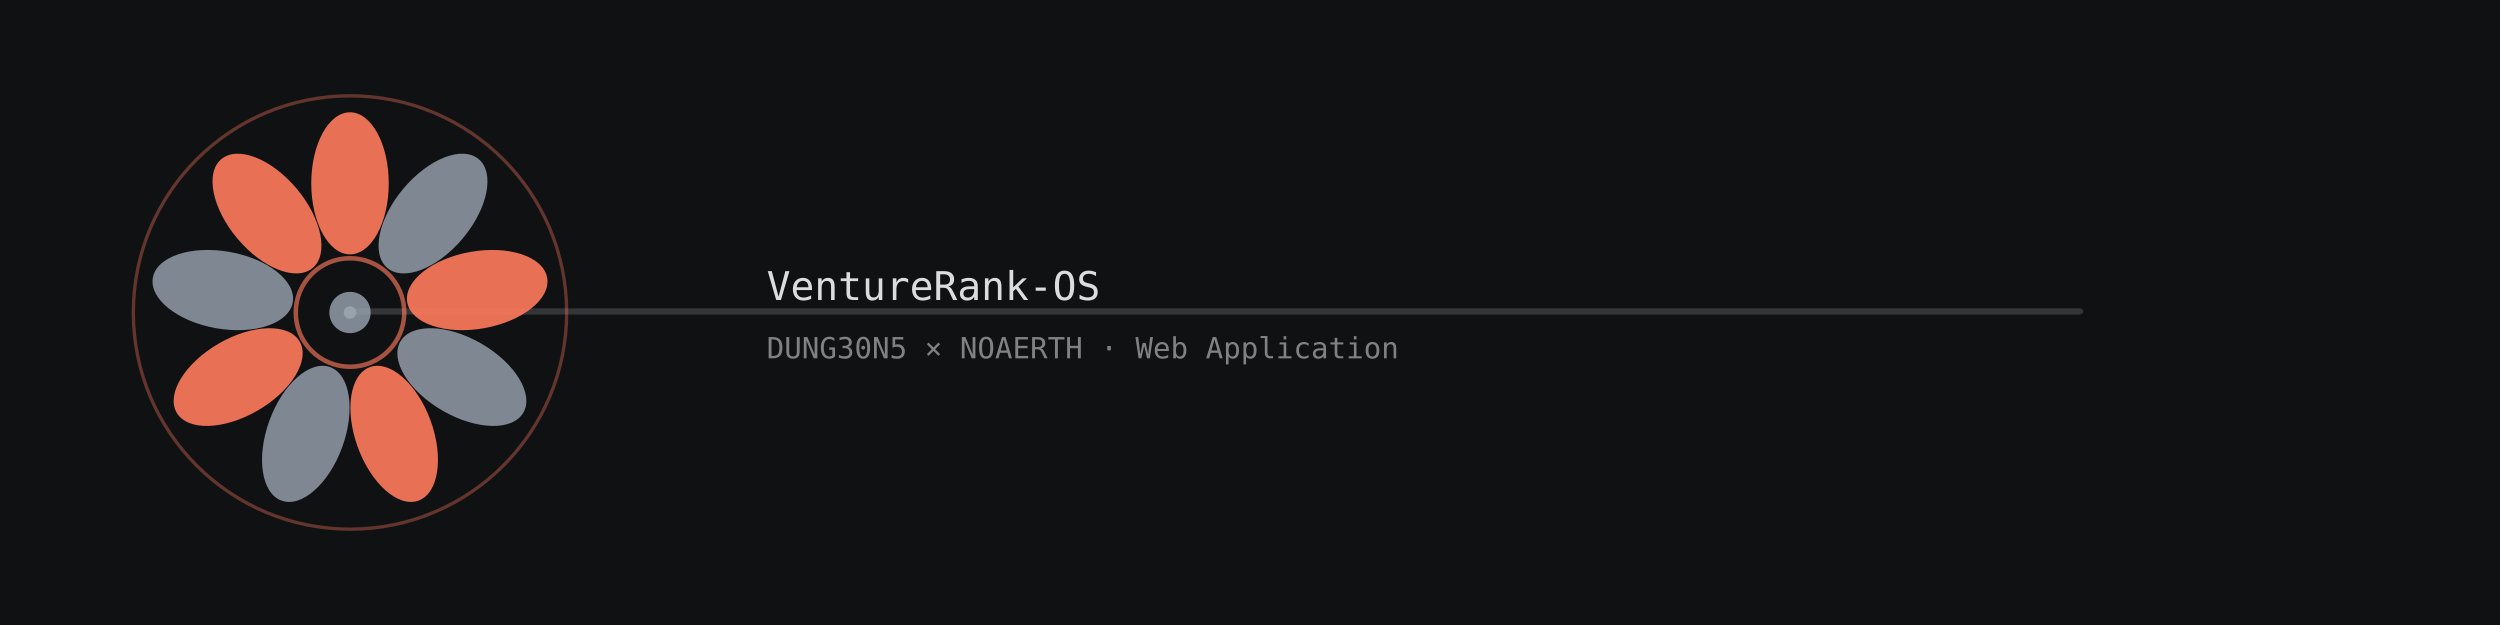
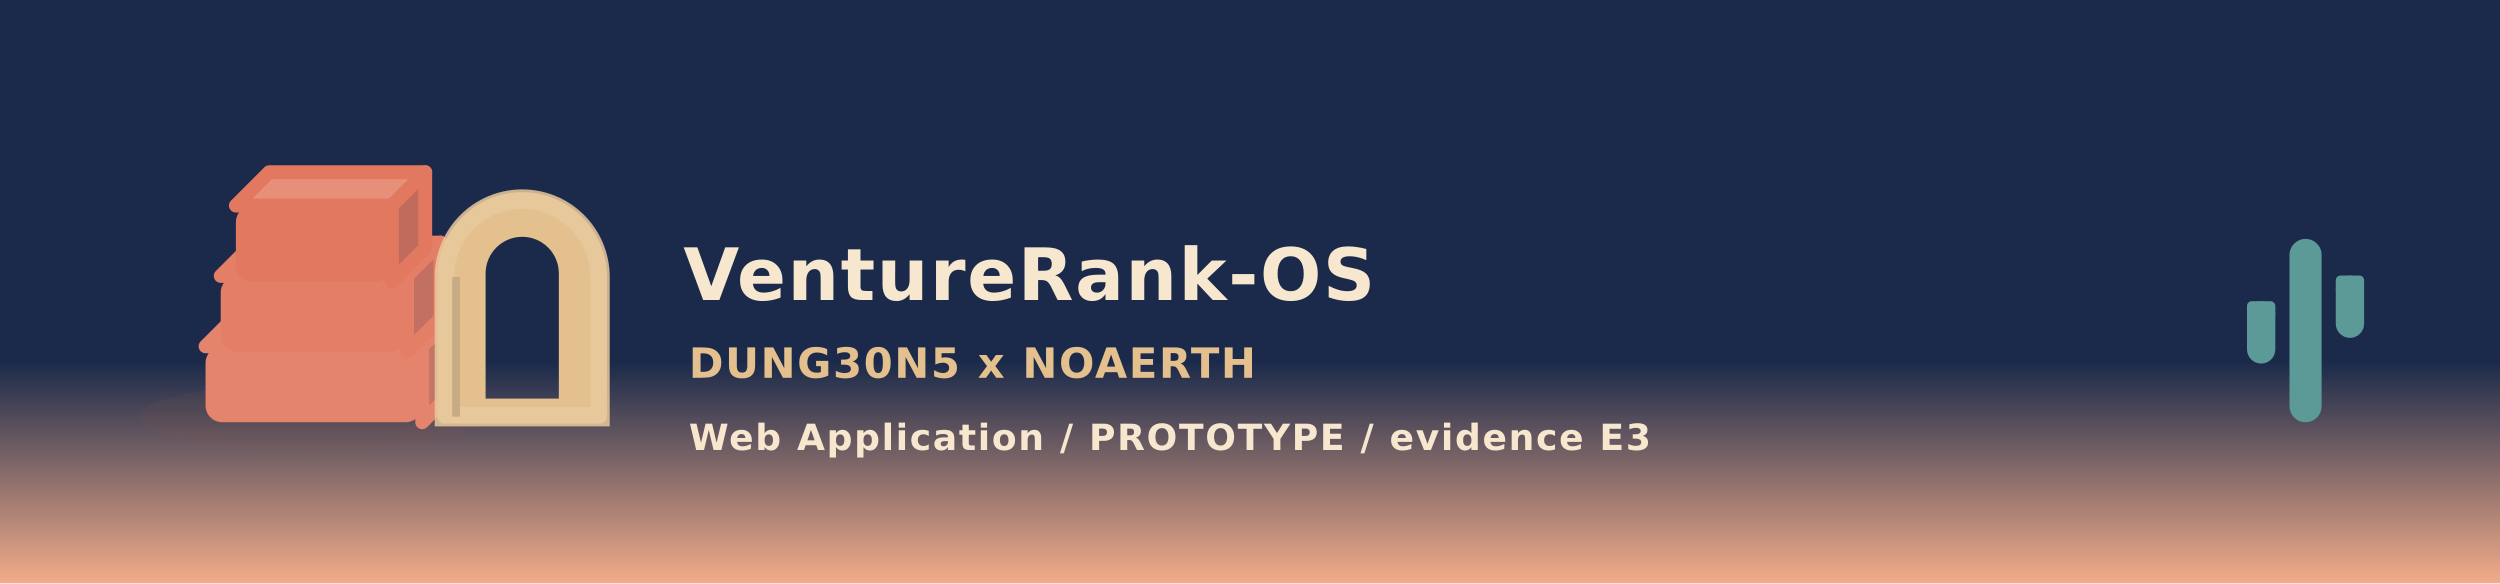
- <svg xmlns="http://www.w3.org/2000/svg" viewBox="0 0 1200 300" width="1200" height="300" role="img" aria-label="VentureRank-OS identity object">
-   <rect width="1200" height="300" fill="#0f1113" />
-   <defs>
-     <linearGradient id="gft" x1="0" y1="0" x2="1" y2="1">
-       <stop offset="0%" stop-color="#ff7a5c" />
-       <stop offset="100%" stop-color="#9aa5b1" />
-     </linearGradient>
-   </defs>
-   <rect x="168.00" y="148.00" width="832.00" height="3.00" rx="2.00" fill="rgba(241,243,245,0.160)" opacity="1.00" />
+ <svg xmlns="http://www.w3.org/2000/svg" width="900" height="210" viewBox="0 0 900 210" role="img" aria-label="VentureRank-OS - identity object">
+   <linearGradient id="skyf" x1="0" y1="0" x2="0" y2="1">
+     <stop offset="0" stop-color="#1b2a4a" />
+     <stop offset="0.62" stop-color="#1b2a4a" />
+     <stop offset="1" stop-color="#f3ad8a" />
+   </linearGradient>
+   <rect width="900" height="210" fill="url(#skyf)" />
+   <rect x="0" y="352" width="900" height="-142" fill="#e3c08d" />
+   <rect x="0" y="352" width="900" height="3" fill="#e6c596" />
+   <ellipse cx="112" cy="150" rx="62" ry="12" fill="rgba(138,90,68,0.11)" />
  <g>
-     <ellipse cx="168.00" cy="88.00" rx="18.60" ry="34.10" fill="rgba(255,122,92,0.900)" opacity="1.00" transform="rotate(0.0 168.00 88.00)" />
-     <ellipse cx="207.85" cy="102.51" rx="18.60" ry="34.10" fill="rgba(154,165,177,0.800)" opacity="1.00" transform="rotate(40.0 207.85 102.51)" />
-     <ellipse cx="229.06" cy="139.23" rx="18.60" ry="34.10" fill="rgba(255,122,92,0.900)" opacity="1.00" transform="rotate(80.0 229.06 139.23)" />
-     <ellipse cx="221.69" cy="181.00" rx="18.60" ry="34.10" fill="rgba(154,165,177,0.800)" opacity="1.00" transform="rotate(120.0 221.69 181.00)" />
-     <ellipse cx="189.21" cy="208.26" rx="18.60" ry="34.10" fill="rgba(255,122,92,0.900)" opacity="1.00" transform="rotate(160.0 189.21 208.26)" />
-     <ellipse cx="146.79" cy="208.26" rx="18.60" ry="34.10" fill="rgba(154,165,177,0.800)" opacity="1.00" transform="rotate(200.0 146.79 208.26)" />
-     <ellipse cx="114.31" cy="181.00" rx="18.60" ry="34.10" fill="rgba(255,122,92,0.900)" opacity="1.00" transform="rotate(240.0 114.31 181.00)" />
-     <ellipse cx="106.94" cy="139.23" rx="18.60" ry="34.10" fill="rgba(154,165,177,0.800)" opacity="1.00" transform="rotate(280.0 106.94 139.23)" />
-     <ellipse cx="128.15" cy="102.51" rx="18.60" ry="34.10" fill="rgba(255,122,92,0.900)" opacity="1.00" transform="rotate(320.0 128.15 102.51)" />
-     <circle cx="168.00" cy="150.00" r="26.04" fill="none" stroke="rgba(255,122,92,0.900)" stroke-width="2.17" opacity="0.70" />
-     <circle cx="168.00" cy="150.00" r="9.92" fill="rgba(154,165,177,0.800)" opacity="1.00" />
-     <animate attributeName="opacity" values="0.25;1.0;0.25" dur="16.4s" begin="0s" repeatCount="indefinite" />
+     <path d="M74,124.67 L152,124.67 L164,112.67 L86,112.67 Z" fill="#e99a82" stroke="#e5846c" stroke-width="5" stroke-linejoin="round" />
+     <path d="M152,124.67 L164,112.67 L164,140 L152,152 Z" fill="#c37566" stroke="#e5846c" stroke-width="5" stroke-linejoin="round" />
+     <rect x="74" y="124.67" width="78" height="27.33" rx="6" fill="#e5846c" />
+     <path d="M79.46,99.33 L146.54,99.33 L158.54,87.33 L91.46,87.33 Z" fill="#e8957d" stroke="#e47e66" stroke-width="5" stroke-linejoin="round" />
+     <path d="M146.54,99.33 L158.54,87.33 L158.54,114.67 L146.54,126.67 Z" fill="#c27061" stroke="#e47e66" stroke-width="5" stroke-linejoin="round" />
+     <rect x="79.46" y="99.33" width="67.08" height="27.33" rx="6" fill="#e47e66" />
+     <path d="M84.92,74 L141.08,74 L153.08,62 L96.92,62 Z" fill="#e79079" stroke="#e37861" stroke-width="5" stroke-linejoin="round" />
+     <path d="M141.08,74 L153.08,62 L153.08,89.33 L141.08,101.33 Z" fill="#c16b5d" stroke="#e37861" stroke-width="5" stroke-linejoin="round" />
+     <rect x="84.92" y="74" width="56.16" height="27.33" rx="6" fill="#e37861" />
+     <animate attributeName="opacity" values="0.72;1;0.72" dur="6s" begin="0s" repeatCount="indefinite" />
  </g>
-   <g>
-     <ellipse cx="168.00" cy="88.00" rx="18.60" ry="34.10" fill="none" opacity="1.00" transform="rotate(0.0 168.00 88.00)" />
-     <ellipse cx="207.85" cy="102.51" rx="18.60" ry="34.10" fill="none" opacity="1.00" transform="rotate(40.0 207.85 102.51)" />
-     <ellipse cx="229.06" cy="139.23" rx="18.60" ry="34.10" fill="none" opacity="1.00" transform="rotate(80.0 229.06 139.23)" />
-     <ellipse cx="221.69" cy="181.00" rx="18.60" ry="34.10" fill="none" opacity="1.00" transform="rotate(120.0 221.69 181.00)" />
-     <ellipse cx="189.21" cy="208.26" rx="18.60" ry="34.10" fill="none" opacity="1.00" transform="rotate(160.0 189.21 208.26)" />
-     <ellipse cx="146.79" cy="208.26" rx="18.60" ry="34.10" fill="none" opacity="1.00" transform="rotate(200.0 146.79 208.26)" />
-     <ellipse cx="114.31" cy="181.00" rx="18.60" ry="34.10" fill="none" opacity="1.00" transform="rotate(240.0 114.31 181.00)" />
-     <ellipse cx="106.94" cy="139.23" rx="18.60" ry="34.10" fill="none" opacity="1.00" transform="rotate(280.0 106.94 139.23)" />
-     <ellipse cx="128.15" cy="102.51" rx="18.60" ry="34.10" fill="none" opacity="1.00" transform="rotate(320.0 128.15 102.51)" />
-     <circle cx="168.00" cy="150.00" r="26.04" fill="none" stroke="none" stroke-width="2.17" opacity="0.70" />
-     <circle cx="168.00" cy="150.00" r="9.92" fill="none" opacity="1.00" />
-     <animateTransform attributeName="transform" type="rotate" values="0.0 0.00 0.00 360.0 0.00 0.00" dur="32.8s" begin="0s" repeatCount="indefinite" />
-   </g>
-   <g>
-     <circle cx="168.00" cy="150.00" r="104.00" fill="none" stroke="rgba(255,122,92,0.350)" stroke-width="1.60" opacity="1.00" />
-     <animate attributeName="opacity" values="0.25;1.0;0.25" dur="16.4s" begin="0s" repeatCount="indefinite" />
-   </g>
-   <circle cx="168" cy="150" r="3" fill="rgba(154,165,177,0.900)">
-     <animate attributeName="opacity" values="0.35;0.95;0.35" dur="16.4s" begin="0s" repeatCount="indefinite" />
-   </circle>
-   <text x="368" y="144" font-family="ui-monospace,Menlo,monospace" font-size="19" fill="rgba(241,243,245,0.900)">VentureRank-OS</text>
-   <text x="368" y="172" font-family="ui-monospace,Menlo,monospace" font-size="14" fill="rgba(241,243,245,0.500)">DUNG30N5 × NOAERTH · Web Application</text>
+   <path d="M160,150 L160,99.68 A28,28 0 0 1 216,99.68 L216,150 Z M172.32,146 L172.32,98.43 A15.68,15.68 0 0 1 203.68,98.43 L203.68,146 Z" fill="#e3c08d" fill-rule="evenodd" stroke="#e3c08d" stroke-width="5" stroke-linejoin="round" />
+   <path d="M160,150 L160,99.68 A28,28 0 0 1 216,99.68 L216,150 Z" fill="none" stroke="#e8c99d" stroke-width="7" stroke-linecap="round" opacity="0.85" />
+   <rect x="162.8" y="99.68" width="2.8" height="50.32" fill="#c7ab84" />
+   <text x="246" y="108" font-family="Verdana,DejaVu Sans,sans-serif" font-size="26" font-weight="700" letter-spacing="0.6" fill="#f6e7ce" text-anchor="start">VentureRank-OS</text>
+   <text x="248" y="136" font-family="Verdana,DejaVu Sans,sans-serif" font-size="15" font-weight="700" letter-spacing="0.6" fill="#e3c08d" text-anchor="start">DUNG30N5 x NOAERTH</text>
+   <text x="248" y="162" font-family="Verdana,DejaVu Sans,sans-serif" font-size="13" font-weight="700" letter-spacing="0.6" fill="#f6e7ce" text-anchor="start">Web Application  /  PROTOTYPE  /  evidence E3</text>
+   <rect x="824.22" y="86" width="11.56" height="66" rx="5.78" fill="#5b9a97" />
+   <rect x="808.92" y="108.44" width="10.2" height="22.44" rx="5.1" fill="#5b9a97" />
+   <rect x="808.92" y="108.44" width="10.2" height="6.6" rx="1.7" fill="#5b9a97" />
+   <rect x="840.88" y="99.2" width="10.2" height="22.44" rx="5.1" fill="#5b9a97" />
+   <rect x="840.88" y="99.2" width="10.2" height="6.6" rx="1.7" fill="#5b9a97" />
</svg>
